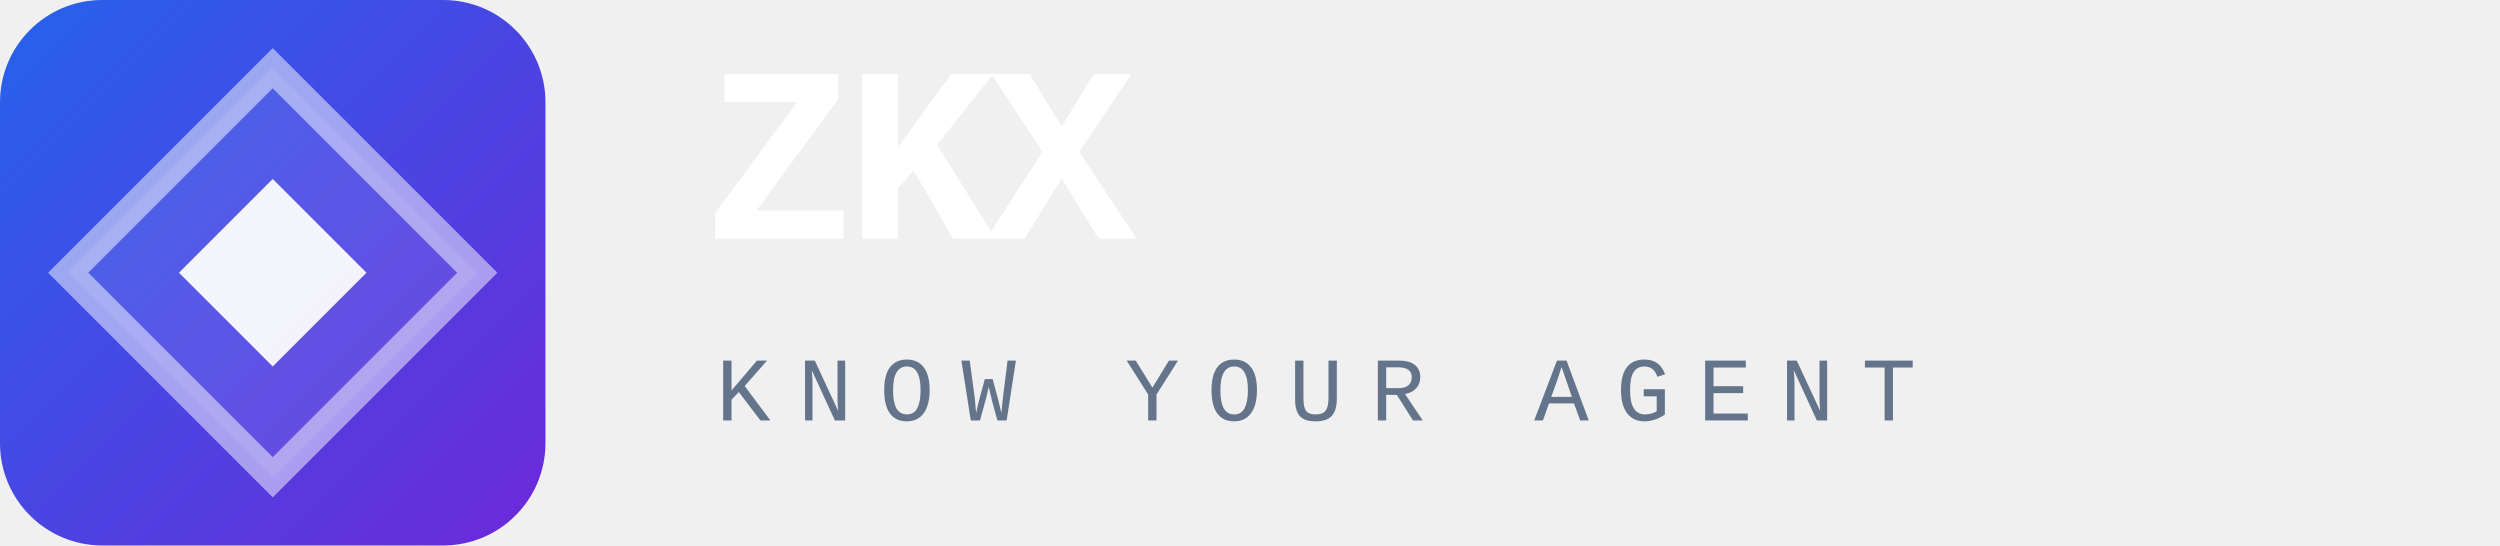
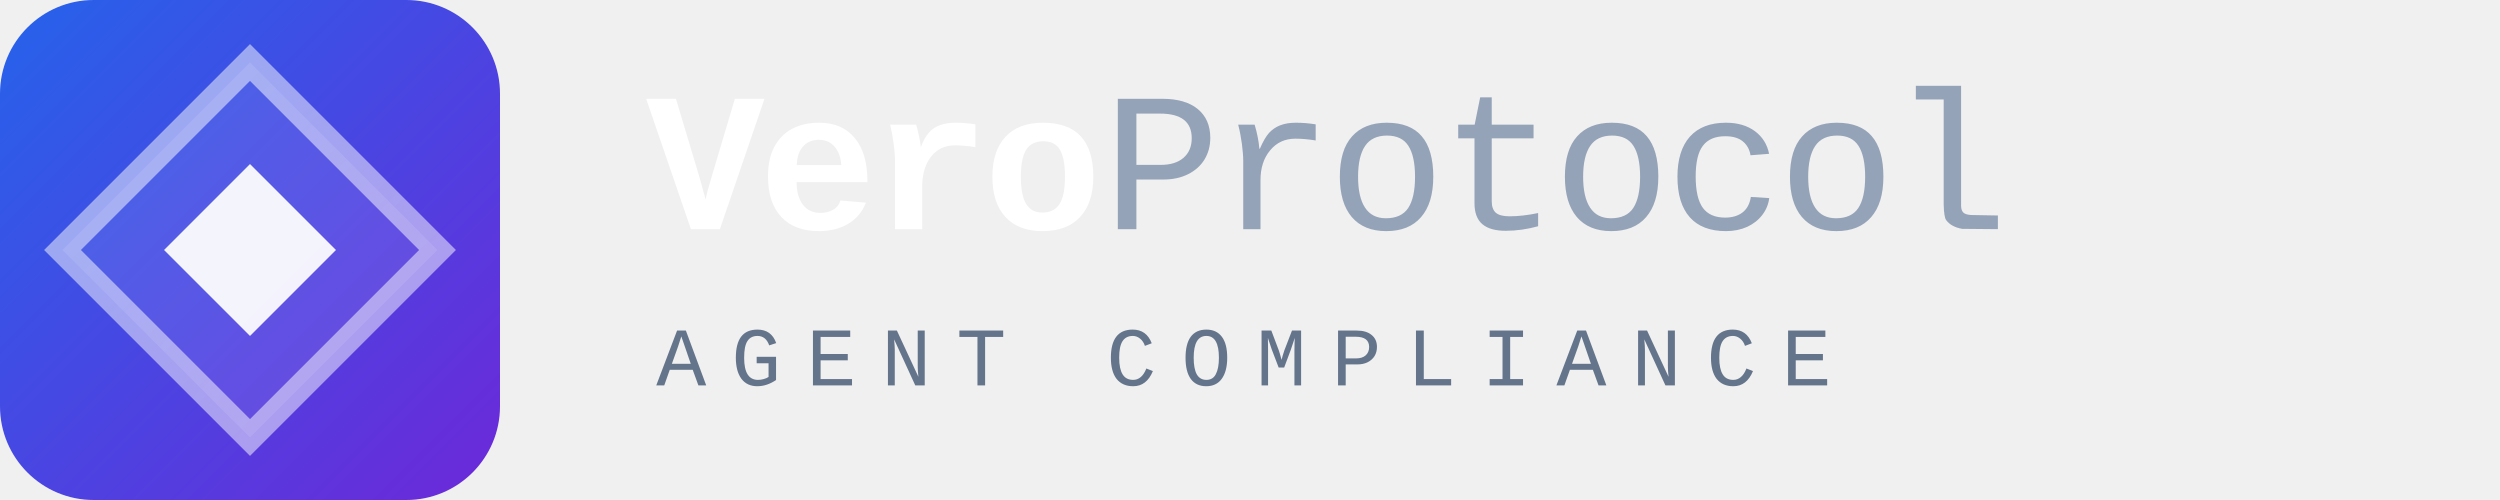
- <svg xmlns="http://www.w3.org/2000/svg" width="220" height="48" viewBox="0 0 220 48" fill="none">
+ <svg xmlns="http://www.w3.org/2000/svg" width="240" height="48" viewBox="0 0 240 48" fill="none">
  <defs>
    <linearGradient id="g" x1="0" y1="0" x2="48" y2="48" gradientUnits="userSpaceOnUse">
      <stop offset="0%" stop-color="#2563EB" />
      <stop offset="100%" stop-color="#6D28D9" />
    </linearGradient>
  </defs>
  <rect width="48" height="48" rx="9" fill="url(#g)" />
  <path d="M24 6 L42 24 L24 42 L6 24 Z" stroke="white" stroke-width="2.5" stroke-opacity="0.5" fill="white" fill-opacity="0.09" stroke-linejoin="miter" />
  <path d="M24 15.75 L32.25 24 L24 32.25 L15.75 24 Z" fill="white" fill-opacity="0.93" />
-   <text x="62" y="21" font-family="ui-monospace, 'JetBrains Mono', 'Courier New', monospace" font-size="22" font-weight="900" fill="white" letter-spacing="-0.8">ZKX</text>
-   <text x="63" y="37" font-family="ui-monospace, 'JetBrains Mono', 'Courier New', monospace" font-size="8" font-weight="500" fill="#64748b" letter-spacing="2.4">KNOW YOUR AGENT</text>
+   <text x="62" y="22" font-family="ui-monospace, 'JetBrains Mono', 'Courier New', monospace" font-size="19" font-weight="900" fill="white" letter-spacing="-0.6">Vero<tspan font-weight="500" fill="#94a3b8"> Protocol</tspan>
+   </text>
+   <text x="63" y="37" font-family="ui-monospace, 'JetBrains Mono', 'Courier New', monospace" font-size="8" font-weight="500" fill="#64748b" letter-spacing="2.4">AGENT COMPLIANCE</text>
</svg>
